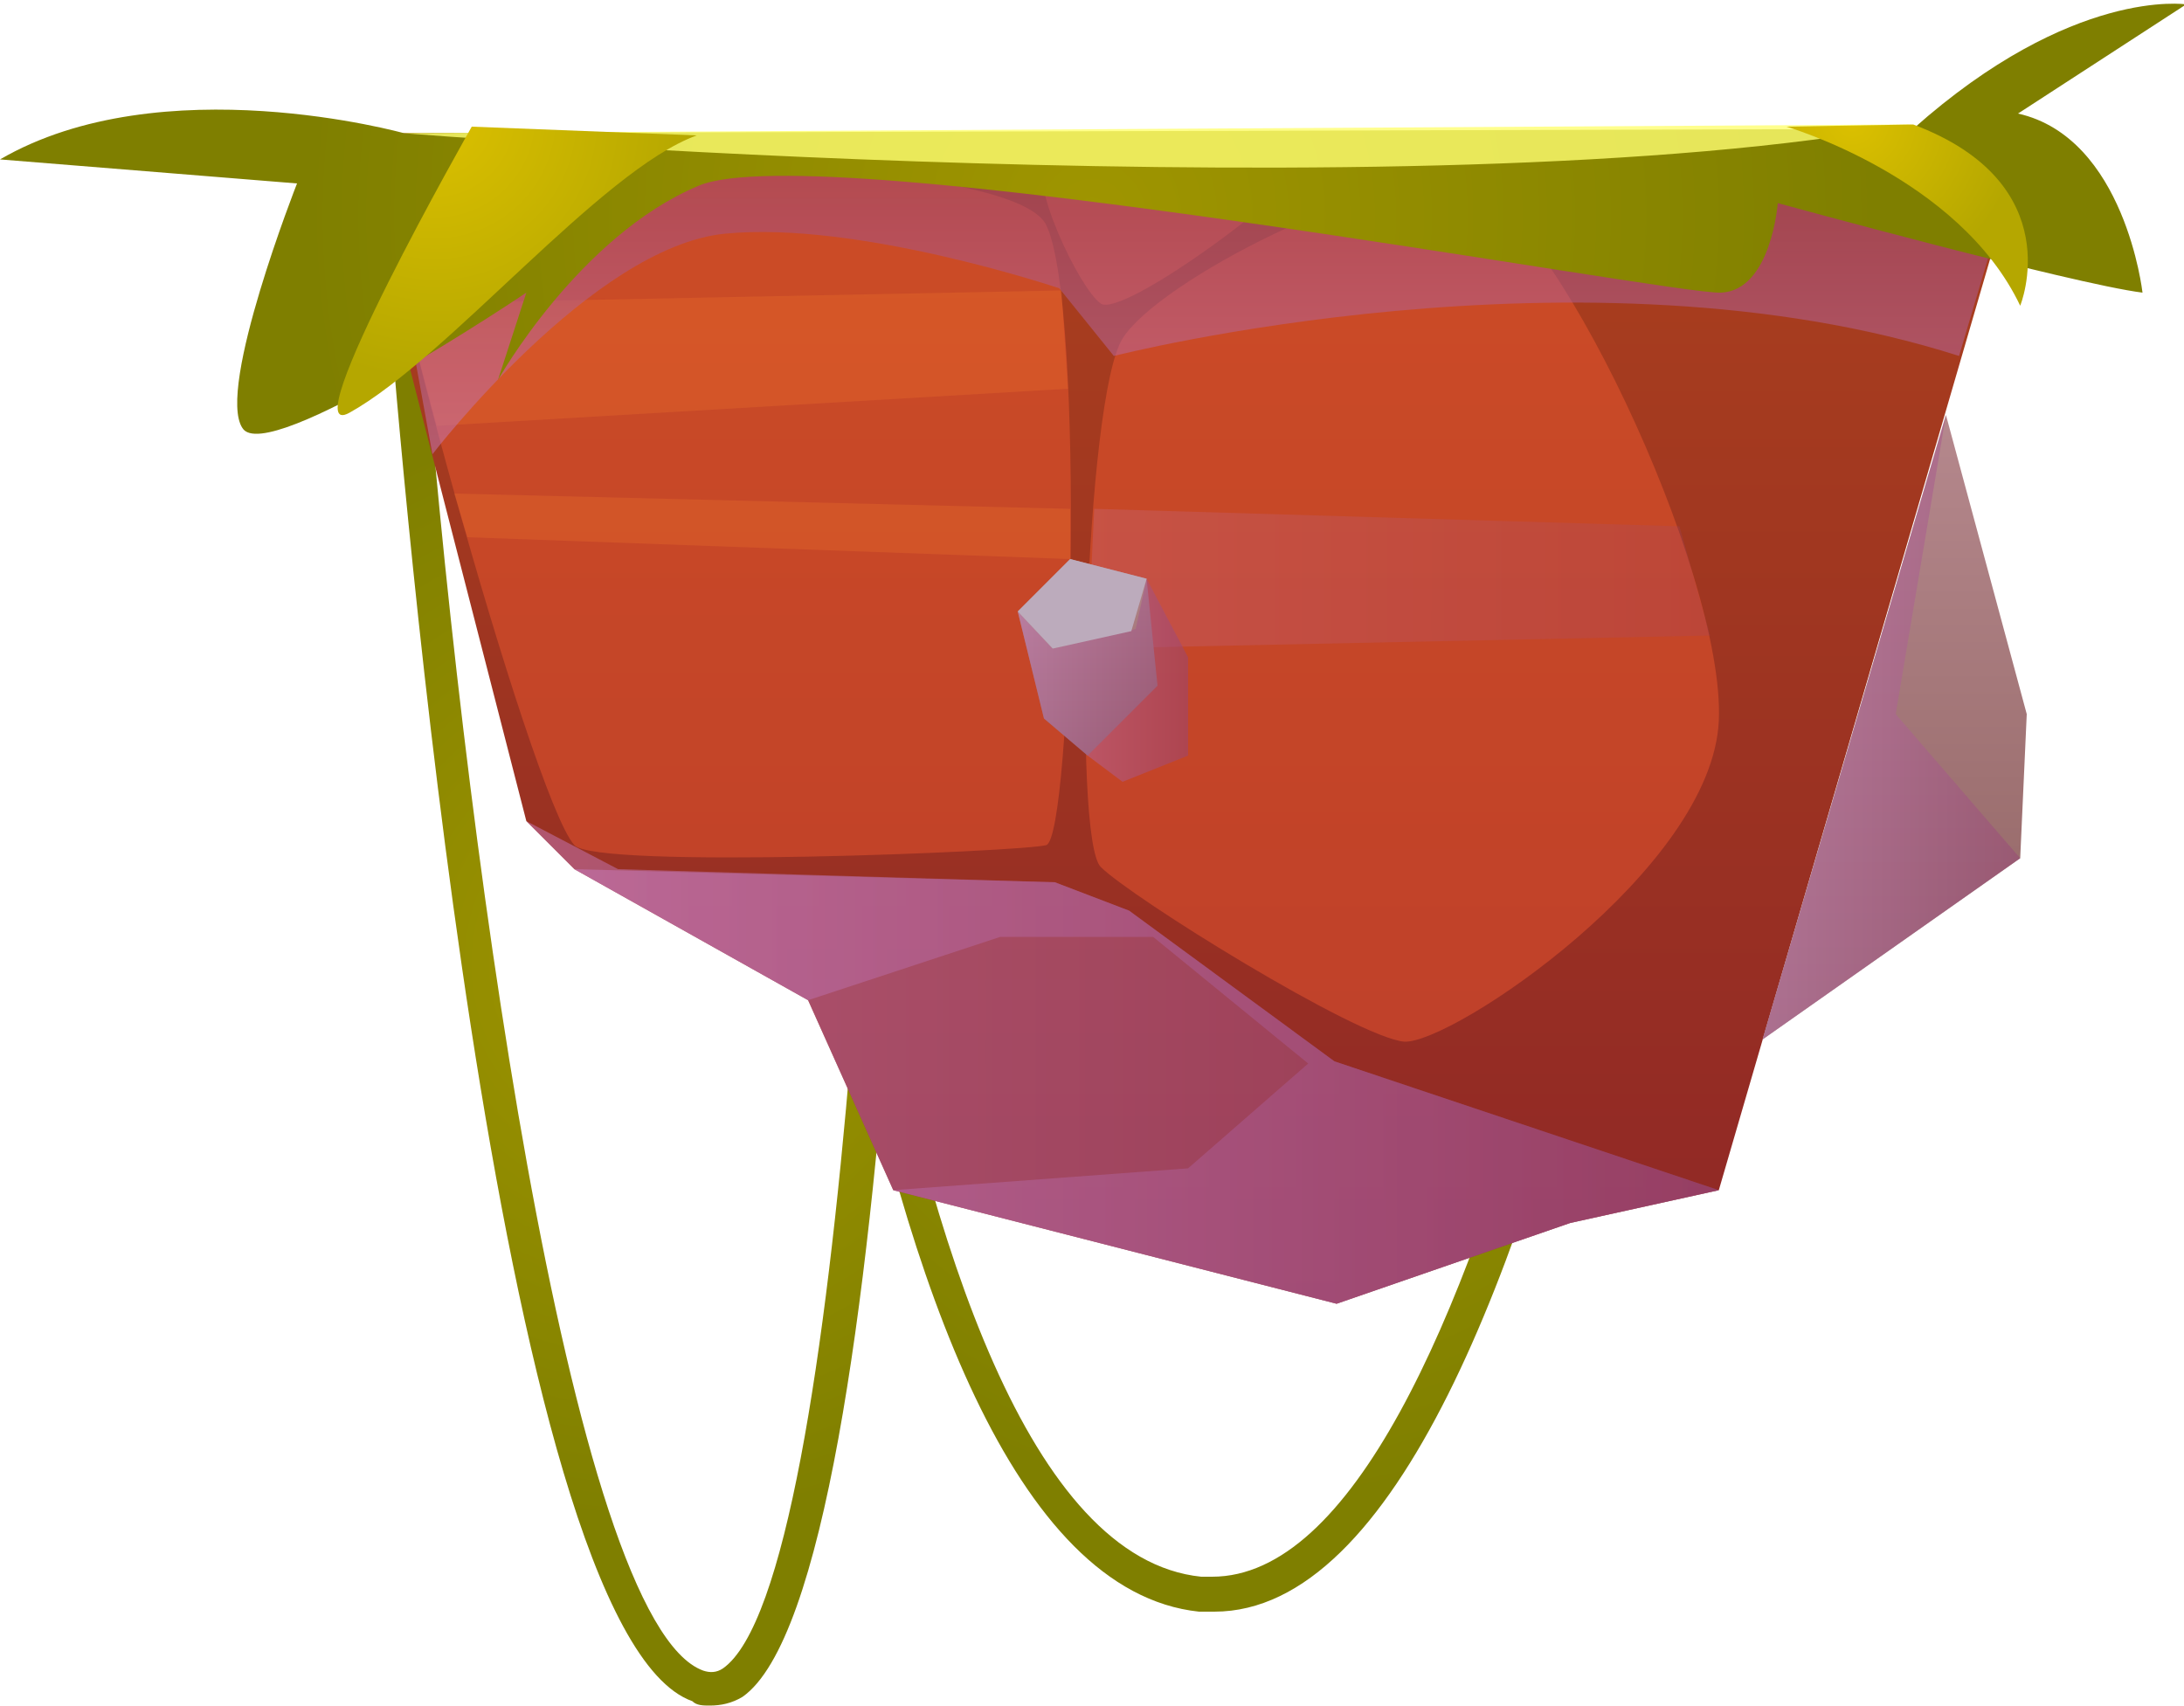
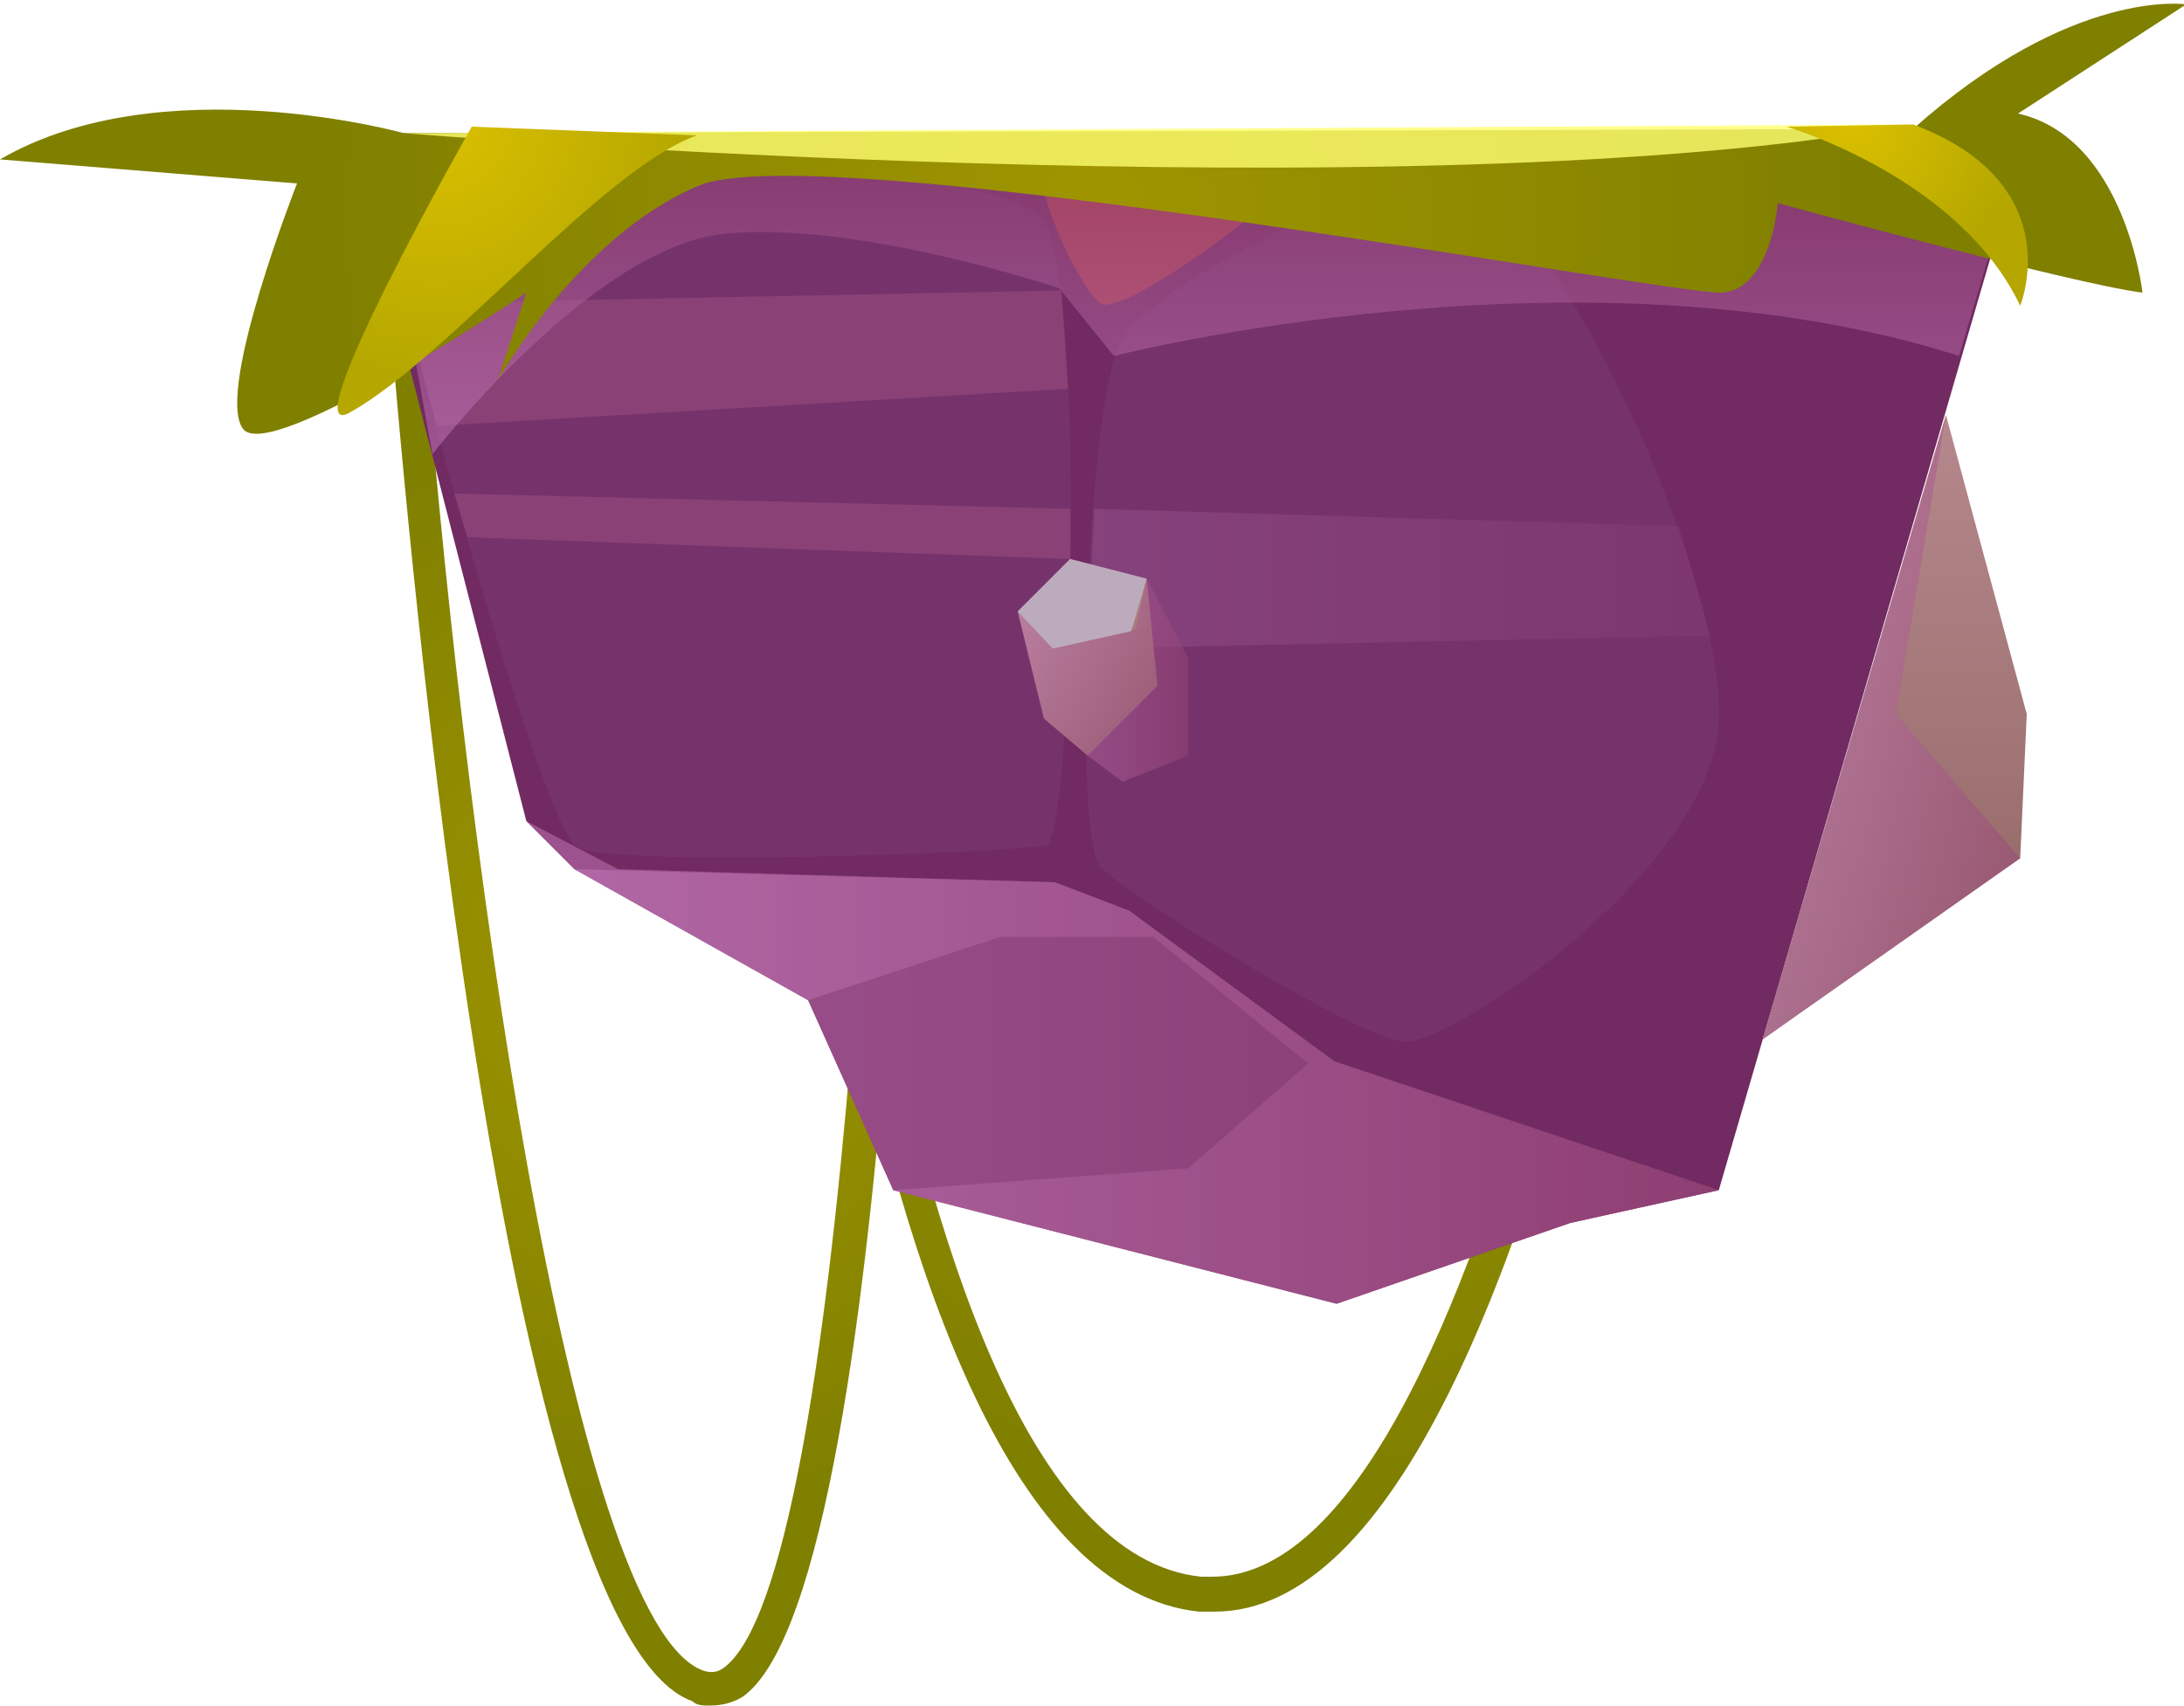
<svg xmlns="http://www.w3.org/2000/svg" version="1.1" id="Layer_1" x="0px" y="0px" viewBox="0 0 100 78.1" style="enable-background:new 0 0 100 78.1;" xml:space="preserve">
  <style type="text/css">
	.st0{fill:url(#SVGID_1_);}
	.st1{fill:url(#SVGID_2_);}
- 	.st2{fill-rule:evenodd;clip-rule:evenodd;fill:url(#SVGID_3_);}
- 	.st3{opacity:0.5;fill-rule:evenodd;clip-rule:evenodd;fill:url(#SVGID_4_);}
- 	.st4{opacity:0.4;fill-rule:evenodd;clip-rule:evenodd;fill:#FF5E31;}
- 	.st5{opacity:0.2;fill-rule:evenodd;clip-rule:evenodd;fill:#FF862F;}
- 	.st6{opacity:0.2;fill-rule:evenodd;clip-rule:evenodd;fill:url(#SVGID_5_);}
- 	.st7{opacity:0.5;fill-rule:evenodd;clip-rule:evenodd;fill:url(#SVGID_6_);}
- 	.st8{opacity:0.5;fill-rule:evenodd;clip-rule:evenodd;fill:url(#SVGID_7_);}
- 	.st9{fill-rule:evenodd;clip-rule:evenodd;fill:url(#SVGID_8_);}
- 	.st10{opacity:0.8;fill-rule:evenodd;clip-rule:evenodd;fill:#FFFF70;}
- 	.st11{fill-rule:evenodd;clip-rule:evenodd;fill:url(#SVGID_9_);}
- 	.st12{fill-rule:evenodd;clip-rule:evenodd;fill:url(#SVGID_10_);}
- 	.st13{fill-rule:evenodd;clip-rule:evenodd;fill:url(#SVGID_11_);}
- 	.st14{fill-rule:evenodd;clip-rule:evenodd;fill:url(#SVGID_12_);}
- 	.st15{opacity:0.5;fill-rule:evenodd;clip-rule:evenodd;fill:url(#SVGID_13_);}
- 	.st16{fill-rule:evenodd;clip-rule:evenodd;fill:#BCABBC;}
- 	.st17{opacity:0.5;fill-rule:evenodd;clip-rule:evenodd;fill:url(#SVGID_14_);}
+ 	.st2{fill-rule:evenodd;clip-rule:evenodd;fill:#722A62;}
+ 	.st3{opacity:0.5;fill-rule:evenodd;clip-rule:evenodd;fill:url(#SVGID_3_);enable-background:new    ;}
+ 	.st4{opacity:0.4;fill-rule:evenodd;clip-rule:evenodd;fill:#7E4279;enable-background:new    ;}
+ 	.st5{opacity:0.4;fill-rule:evenodd;clip-rule:evenodd;fill:#FF5E31;enable-background:new    ;}
+ 	.st6{opacity:0.2;fill-rule:evenodd;clip-rule:evenodd;fill:#D579A1;enable-background:new    ;}
+ 	.st7{opacity:0.2;fill-rule:evenodd;clip-rule:evenodd;fill:url(#SVGID_4_);enable-background:new    ;}
+ 	.st8{opacity:0.5;fill-rule:evenodd;clip-rule:evenodd;fill:url(#SVGID_5_);enable-background:new    ;}
+ 	.st9{opacity:0.5;fill-rule:evenodd;clip-rule:evenodd;fill:url(#SVGID_6_);enable-background:new    ;}
+ 	.st10{fill-rule:evenodd;clip-rule:evenodd;fill:url(#SVGID_7_);}
+ 	.st11{opacity:0.8;fill-rule:evenodd;clip-rule:evenodd;fill:#FFFF70;enable-background:new    ;}
+ 	.st12{fill-rule:evenodd;clip-rule:evenodd;fill:url(#SVGID_8_);}
+ 	.st13{fill-rule:evenodd;clip-rule:evenodd;fill:url(#SVGID_9_);}
+ 	.st14{fill-rule:evenodd;clip-rule:evenodd;fill:url(#SVGID_10_);}
+ 	.st15{fill-rule:evenodd;clip-rule:evenodd;fill:url(#SVGID_11_);}
+ 	.st16{opacity:0.5;fill-rule:evenodd;clip-rule:evenodd;fill:url(#SVGID_12_);enable-background:new    ;}
+ 	.st17{fill-rule:evenodd;clip-rule:evenodd;fill:#BCABBC;}
+ 	.st18{opacity:0.5;fill-rule:evenodd;clip-rule:evenodd;fill:url(#SVGID_13_);enable-background:new    ;}
</style>
  <g>
    <g>
-       <radialGradient id="SVGID_1_" cx="29.965" cy="44.153" r="25.524" gradientUnits="userSpaceOnUse">
+       <radialGradient id="SVGID_1_" cx="29.965" cy="35.85" r="25.518" gradientTransform="matrix(1 0 0 -1 0 80)" gradientUnits="userSpaceOnUse">
        <stop offset="0" style="stop-color:#9F9500" />
        <stop offset="1" style="stop-color:#7F7F00" />
      </radialGradient>
-       <path class="st0" d="M32.5,78.1c-0.3,0-0.6,0-0.8-0.2c-9-3.2-13.4-57.8-13.9-64l1.5-0.1c1.8,24,6.8,60.5,12.9,62.7    c0.3,0.1,0.6,0.1,0.9-0.1c5.7-4,7.4-49.2,7.6-66.2l1.5,0c-0.1,6.4-0.8,62.3-8.2,67.5C33.5,78,33,78.1,32.5,78.1z" />
+       <path class="st0" d="M32.5,78.1c-0.3,0-0.6,0-0.8-0.2c-9-3.2-13.4-57.8-13.9-64l1.5-0.1c1.8,24,6.8,60.5,12.9,62.7    c0.3,0.1,0.6,0.1,0.9-0.1c5.7-4,7.4-49.2,7.6-66.2h1.5c-0.1,6.4-0.8,62.3-8.2,67.5C33.5,78,33,78.1,32.5,78.1z" />
    </g>
    <g>
-       <radialGradient id="SVGID_2_" cx="57.298" cy="40.7" r="28.151" gradientUnits="userSpaceOnUse">
+       <radialGradient id="SVGID_2_" cx="57.3" cy="39.3" r="28.15" gradientTransform="matrix(1 0 0 -1 0 80)" gradientUnits="userSpaceOnUse">
        <stop offset="0" style="stop-color:#9F9500" />
        <stop offset="1" style="stop-color:#7F7F00" />
      </radialGradient>
-       <path class="st1" d="M55.6,73.8c-0.2,0-0.5,0-0.7,0c-17-1.8-19.7-57.8-19.8-60.2l1.5-0.1c0,0.6,2.7,57.1,18.4,58.7    c0.2,0,0.4,0,0.5,0C68.2,72.2,76,25.8,78,7.6l1.5,0.2C79.2,10.5,72.2,73.8,55.6,73.8z" />
+       <path class="st1" d="M55.6,73.8c-0.2,0-0.5,0-0.7,0C37.9,72,35.2,16,35.1,13.6l1.5-0.1c0,0.6,2.7,57.1,18.4,58.7    c0.2,0,0.4,0,0.5,0C68.2,72.2,76,25.8,78,7.6l1.5,0.2C79.2,10.5,72.2,73.8,55.6,73.8z" />
    </g>
-     <linearGradient id="SVGID_3_" gradientUnits="userSpaceOnUse" x1="54.41" y1="59.717" x2="54.41" y2="6.134">
-       <stop offset="0" style="stop-color:#8F2726" />
-       <stop offset="1" style="stop-color:#AB401D" />
-     </linearGradient>
    <polygon class="st2" points="16,6.1 24.1,37.6 26.3,39.8 37,45.8 40.9,54.5 61.2,59.7 71.9,56 78.7,54.5 92.8,6.1  " />
-     <linearGradient id="SVGID_4_" gradientUnits="userSpaceOnUse" x1="24.088" y1="48.668" x2="78.711" y2="48.668">
+     <linearGradient id="SVGID_3_" gradientUnits="userSpaceOnUse" x1="24.1" y1="31.35" x2="78.7" y2="31.35" gradientTransform="matrix(1 0 0 -1 0 80)">
      <stop offset="0" style="stop-color:#C77CBD" />
      <stop offset="1" style="stop-color:#974577" />
    </linearGradient>
    <polygon class="st3" points="24.1,37.6 28.3,39.8 48.3,40.4 51.7,41.7 61.1,48.6 78.7,54.5 71.9,56 61.2,59.7 40.9,54.5 37,45.8    26.3,39.8  " />
    <path class="st4" d="M26.3,38.7c1,1.1,20.5,0.3,21.6,0c1.2-0.3,1.8-24.8,0-28.4C46.1,6.7,18.4,7,17.5,7.7   C16.6,8.3,24.3,36.5,26.3,38.7z" />
-     <path class="st4" d="M47.9,7.3c-0.9,0.8,1.5,5.9,2.5,6.6c1,0.7,9.4-5.5,9.4-6.6S48.9,6.3,47.9,7.3z" />
-     <path class="st4" d="M50.4,39.7c-1.3-1.3-0.7-21.5,1-24.2C53,12.9,63.1,7.7,67,8.4c3.9,0.7,12,17.8,11.7,24.6   c-0.3,6.8-12.2,14.8-14.4,14.7C62.1,47.5,51.8,41.1,50.4,39.7z" />
-     <polygon class="st5" points="20.8,22.6 49,23.3 49,25.6 21.4,24.6  " />
-     <polygon class="st5" points="20,19.5 48.9,17.8 48.6,13.3 18.5,13.9  " />
-     <linearGradient id="SVGID_5_" gradientUnits="userSpaceOnUse" x1="49.794" y1="26.503" x2="78.314" y2="26.503">
+     <path class="st5" d="M47.9,7.3c-0.9,0.8,1.5,5.9,2.5,6.6c1,0.7,9.4-5.5,9.4-6.6S48.9,6.3,47.9,7.3z" />
+     <path class="st4" d="M50.4,39.7c-1.3-1.3-0.7-21.5,1-24.2C53,12.9,63.1,7.7,67,8.4S79,26.2,78.7,33S66.5,47.8,64.3,47.7   C62.1,47.5,51.8,41.1,50.4,39.7z" />
+     <polygon class="st6" points="20.8,22.6 49,23.3 49,25.6 21.4,24.6  " />
+     <polygon class="st6" points="20,19.5 48.9,17.8 48.6,13.3 18.5,13.9  " />
+     <linearGradient id="SVGID_4_" gradientUnits="userSpaceOnUse" x1="49.8" y1="53.5" x2="78.3" y2="53.5" gradientTransform="matrix(1 0 0 -1 0 80)">
      <stop offset="0" style="stop-color:#C77CBD" />
      <stop offset="1" style="stop-color:#974577" />
    </linearGradient>
-     <polygon class="st6" points="50.1,23.3 76.9,24.1 78.3,29.1 49.8,29.7  " />
-     <linearGradient id="SVGID_6_" gradientUnits="userSpaceOnUse" x1="26.294" y1="49.778" x2="78.711" y2="49.778">
+     <polygon class="st7" points="50.1,23.3 76.9,24.1 78.3,29.1 49.8,29.7  " />
+     <linearGradient id="SVGID_5_" gradientUnits="userSpaceOnUse" x1="26.3" y1="30.25" x2="78.7" y2="30.25" gradientTransform="matrix(1 0 0 -1 0 80)">
      <stop offset="0" style="stop-color:#C77CBD" />
      <stop offset="1" style="stop-color:#974577" />
    </linearGradient>
-     <polygon class="st7" points="37,45.8 45.8,42.9 52.8,42.9 59.9,48.7 54.4,53.5 40.9,54.5 61.2,59.7 71.9,56 78.7,54.5 61.1,48.6    51.7,41.7 48.3,40.4 26.3,39.8  " />
-     <linearGradient id="SVGID_7_" gradientUnits="userSpaceOnUse" x1="54.968" y1="20.782" x2="54.968" y2="7.258">
+     <polygon class="st8" points="37,45.8 45.8,42.9 52.8,42.9 59.9,48.7 54.4,53.5 40.9,54.5 61.2,59.7 71.9,56 78.7,54.5 61.1,48.6    51.7,41.7 48.3,40.4 26.3,39.8  " />
+     <linearGradient id="SVGID_6_" gradientUnits="userSpaceOnUse" x1="54.9" y1="59.218" x2="54.9" y2="72.742" gradientTransform="matrix(1 0 0 -1 0 80)">
      <stop offset="0" style="stop-color:#C77CBD" />
      <stop offset="1" style="stop-color:#974577" />
    </linearGradient>
-     <path class="st8" d="M19.8,20.8c0,0,7.3-9.5,13.4-10.1c6.1-0.6,15.3,2.5,15.3,2.5l2.5,3.1c0,0,21.5-5.5,38.7,0l2.7-9.1l-75,0.4   L19.8,20.8z" />
-     <radialGradient id="SVGID_8_" cx="50" cy="9.877" r="36.039" gradientUnits="userSpaceOnUse">
+     <path class="st9" d="M19.8,20.8c0,0,7.3-9.5,13.4-10.1s15.3,2.5,15.3,2.5l2.5,3.1c0,0,21.5-5.5,38.7,0l2.7-9.1l-75,0.4L19.8,20.8z" />
+     <radialGradient id="SVGID_7_" cx="50.05" cy="70.123" r="36.004" gradientTransform="matrix(1 0 0 -1 0 80)" gradientUnits="userSpaceOnUse">
      <stop offset="0" style="stop-color:#9F9500" />
      <stop offset="1" style="stop-color:#7F7F00" />
    </radialGradient>
-     <path class="st9" d="M18.5,6.1C18.5,6.1,7.4,3,0,7.3l13.6,1.1c0,0-3.7,9.4-2.5,11.2c1.1,1.8,13-6.2,13-6.2l-1.3,4   c0,0,3.7-6.6,9.2-8.9s44.5,5,46.8,4.9c2.3-0.1,2.6-4.1,2.6-4.1s13.5,3.7,16.7,4.1c0,0-0.8-7.1-5.7-8.2l7.7-5c0,0-5.2-0.8-12.5,5.7   L18.5,6.1z" />
-     <path class="st10" d="M18.5,6.1c0,0,46.6,3.8,69-0.4L18.5,6.1z" />
-     <radialGradient id="SVGID_9_" cx="19.939" cy="5.407" r="11.954" gradientUnits="userSpaceOnUse">
+     <path class="st10" d="M18.5,6.1C18.5,6.1,7.4,3,0,7.3l13.6,1.1c0,0-3.7,9.4-2.5,11.2c1.1,1.8,13-6.2,13-6.2l-1.3,4   c0,0,3.7-6.6,9.2-8.9s44.5,5,46.8,4.9s2.6-4.1,2.6-4.1s13.5,3.7,16.7,4.1c0,0-0.8-7.1-5.7-8.2l7.7-5c0,0-5.2-0.8-12.5,5.7L18.5,6.1   z" />
+     <path class="st11" d="M18.5,6.1c0,0,46.6,3.8,69-0.4L18.5,6.1z" />
+     <radialGradient id="SVGID_8_" cx="19.939" cy="74.593" r="11.954" gradientTransform="matrix(1 0 0 -1 0 80)" gradientUnits="userSpaceOnUse">
      <stop offset="0" style="stop-color:#DBC000" />
      <stop offset="1" style="stop-color:#B5A700" />
    </radialGradient>
-     <path class="st11" d="M21.6,5.8c0,0-8.3,14.6-5.6,13.1c4.5-2.5,11.5-11.1,15.9-12.7L21.6,5.8z" />
-     <radialGradient id="SVGID_10_" cx="84.793" cy="5.537" r="7.71" gradientUnits="userSpaceOnUse">
+     <path class="st12" d="M21.6,5.8c0,0-8.3,14.6-5.6,13.1c4.5-2.5,11.5-11.1,15.9-12.7L21.6,5.8z" />
+     <radialGradient id="SVGID_9_" cx="84.793" cy="74.463" r="7.71" gradientTransform="matrix(1 0 0 -1 0 80)" gradientUnits="userSpaceOnUse">
      <stop offset="0" style="stop-color:#DBC000" />
      <stop offset="1" style="stop-color:#B5A700" />
    </radialGradient>
-     <path class="st12" d="M81.8,5.8c0,0,7.9,2.3,10.7,8.2c0,0,2.3-5.6-4.9-8.3L81.8,5.8z" />
-     <linearGradient id="SVGID_11_" gradientUnits="userSpaceOnUse" x1="86.761" y1="47.611" x2="86.761" y2="18.967">
+     <path class="st13" d="M81.8,5.8c0,0,7.9,2.3,10.7,8.2c0,0,2.3-5.6-4.9-8.3L81.8,5.8z" />
+     <linearGradient id="SVGID_10_" gradientUnits="userSpaceOnUse" x1="86.75" y1="32.4" x2="86.75" y2="61.044" gradientTransform="matrix(1 0 0 -1 0 80)">
      <stop offset="0" style="stop-color:#906361" />
      <stop offset="1" style="stop-color:#B5888D" />
    </linearGradient>
-     <polygon class="st13" points="89.1,19 92.8,32.7 92.5,39.3 80.7,47.6  " />
-     <linearGradient id="SVGID_12_" gradientUnits="userSpaceOnUse" x1="49.8" y1="34.611" x2="49.8" y2="25.642">
+     <polygon class="st14" points="89.1,19 92.8,32.7 92.5,39.3 80.7,47.6  " />
+     <linearGradient id="SVGID_11_" gradientUnits="userSpaceOnUse" x1="49.8" y1="45.389" x2="49.8" y2="54.358" gradientTransform="matrix(1 0 0 -1 0 80)">
      <stop offset="0" style="stop-color:#906361" />
      <stop offset="1" style="stop-color:#B5888D" />
    </linearGradient>
-     <polygon class="st14" points="49,25.6 46.6,28 47.8,32.9 49.8,34.6 53,31.4 52.5,26.5  " />
-     <linearGradient id="SVGID_13_" gradientUnits="userSpaceOnUse" x1="46.565" y1="31.14" x2="54.411" y2="31.14">
+     <polygon class="st15" points="49,25.6 46.6,28 47.8,32.9 49.8,34.6 53,31.4 52.5,26.5  " />
+     <linearGradient id="SVGID_12_" gradientUnits="userSpaceOnUse" x1="46.565" y1="48.85" x2="54.411" y2="48.85" gradientTransform="matrix(1 0 0 -1 0 80)">
      <stop offset="0" style="stop-color:#C77CBD" />
      <stop offset="1" style="stop-color:#974577" />
    </linearGradient>
-     <polygon class="st15" points="46.6,28 48.2,29.7 52,28.8 52.5,26.5 54.4,30.1 54.4,34.6 51.4,35.8 49.8,34.6 47.8,32.9  " />
-     <polygon class="st16" points="46.6,28 48.2,29.7 51.8,28.9 52.5,26.5 49,25.6  " />
-     <linearGradient id="SVGID_14_" gradientUnits="userSpaceOnUse" x1="80.706" y1="33.289" x2="92.463" y2="33.289">
+     <polygon class="st16" points="46.6,28 48.2,29.7 52,28.8 52.5,26.5 54.4,30.1 54.4,34.6 51.4,35.8 49.8,34.6 47.8,32.9  " />
+     <polygon class="st17" points="46.6,28 48.2,29.7 51.8,28.9 52.5,26.5 49,25.6  " />
+     <linearGradient id="SVGID_13_" gradientUnits="userSpaceOnUse" x1="80.7" y1="46.7" x2="92.457" y2="46.7" gradientTransform="matrix(1 0 0 -1 0 80)">
      <stop offset="0" style="stop-color:#C77CBD" />
      <stop offset="1" style="stop-color:#974577" />
    </linearGradient>
-     <polygon class="st17" points="92.5,39.3 86.8,32.7 89.1,19 80.7,47.6  " />
+     <polygon class="st18" points="92.5,39.3 86.8,32.7 89.1,19 80.7,47.6  " />
  </g>
</svg>
